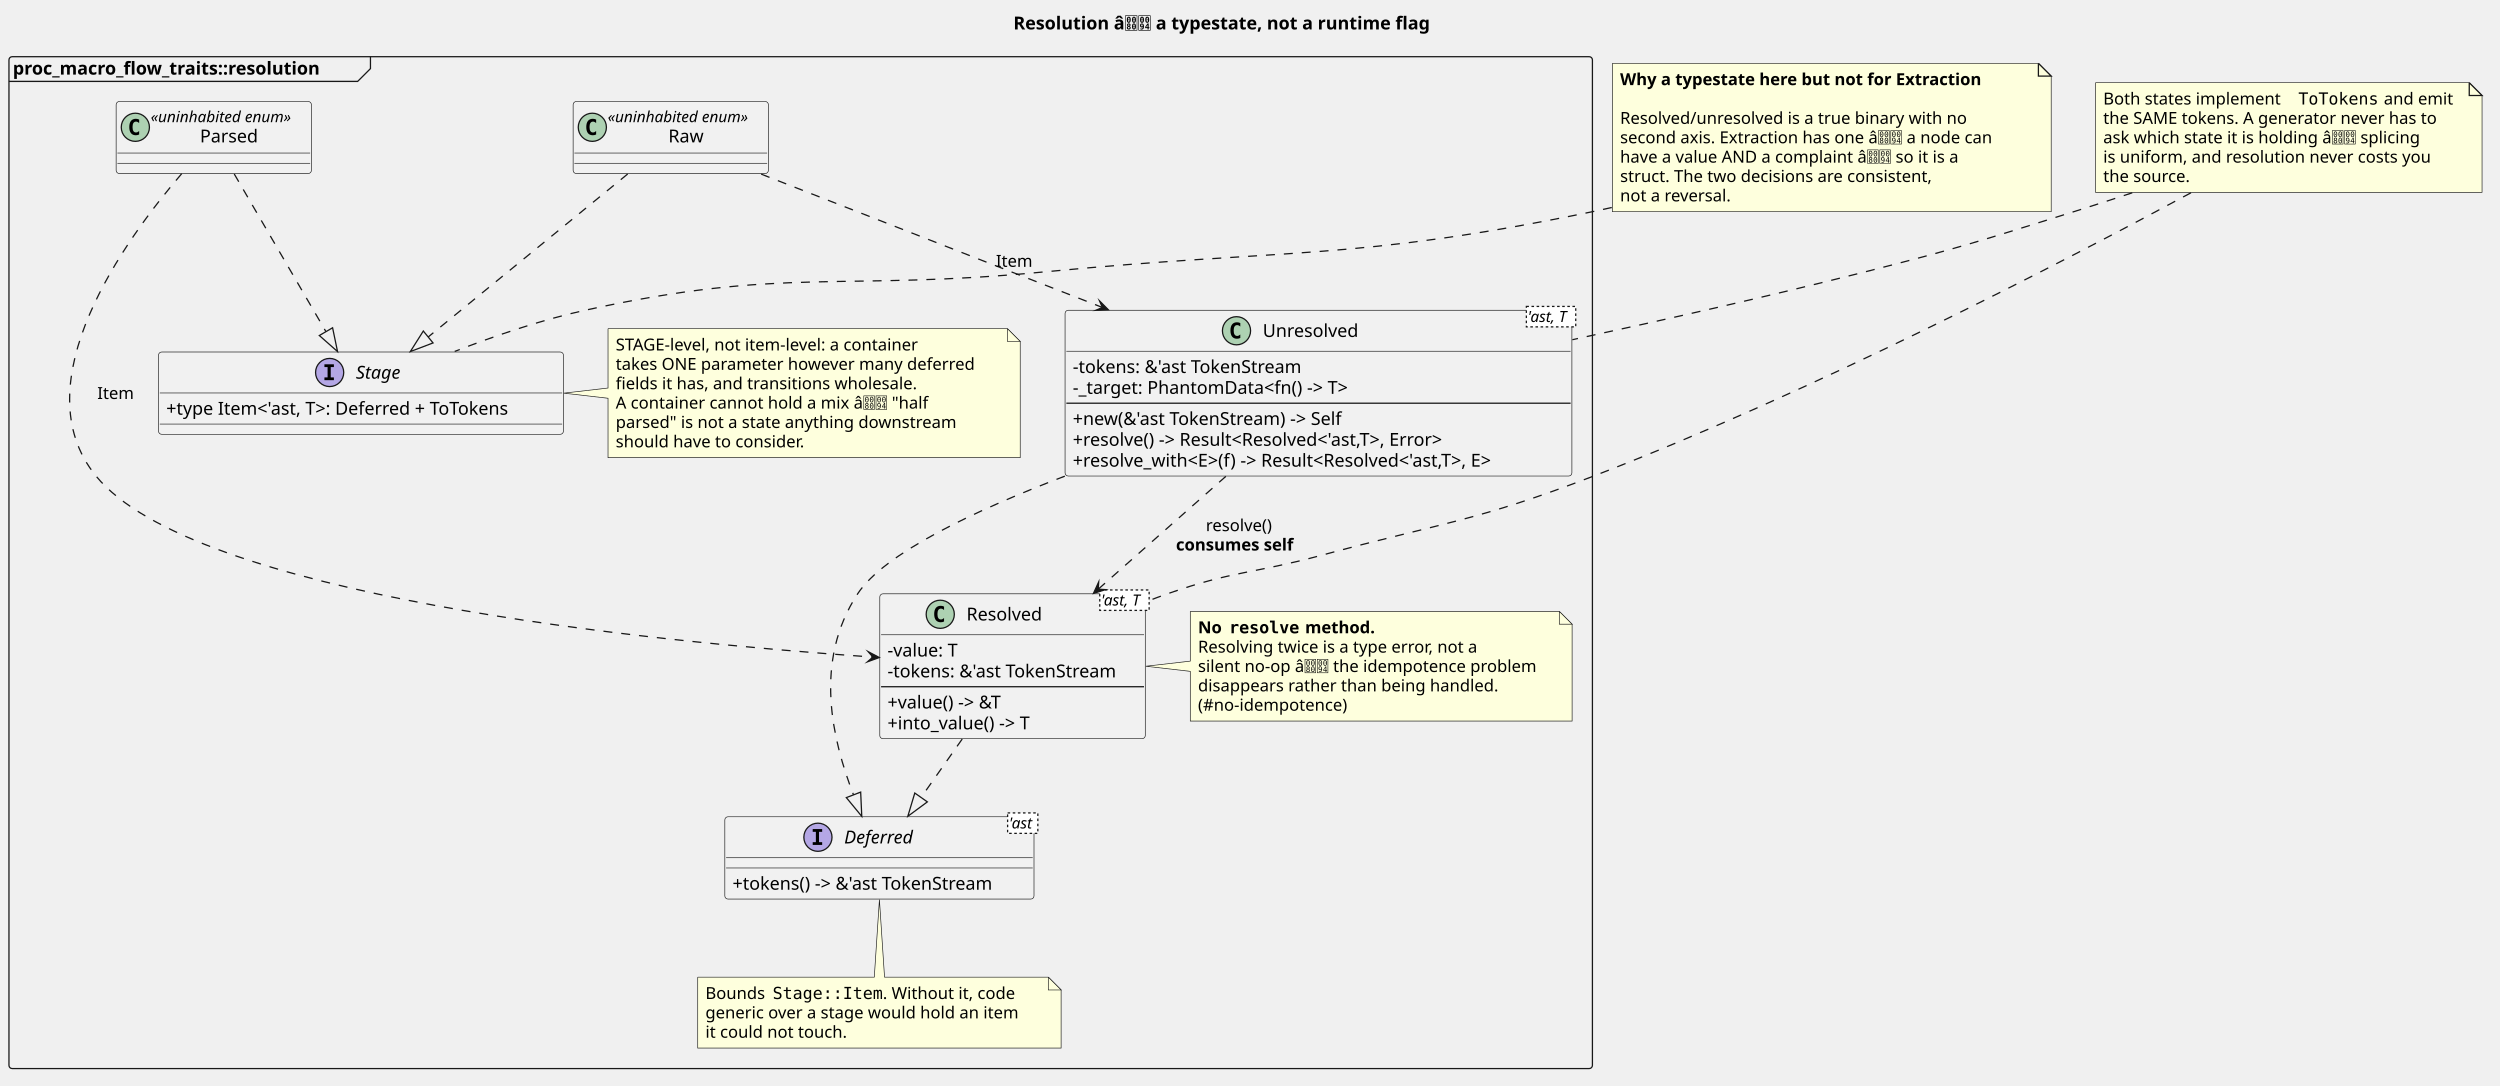
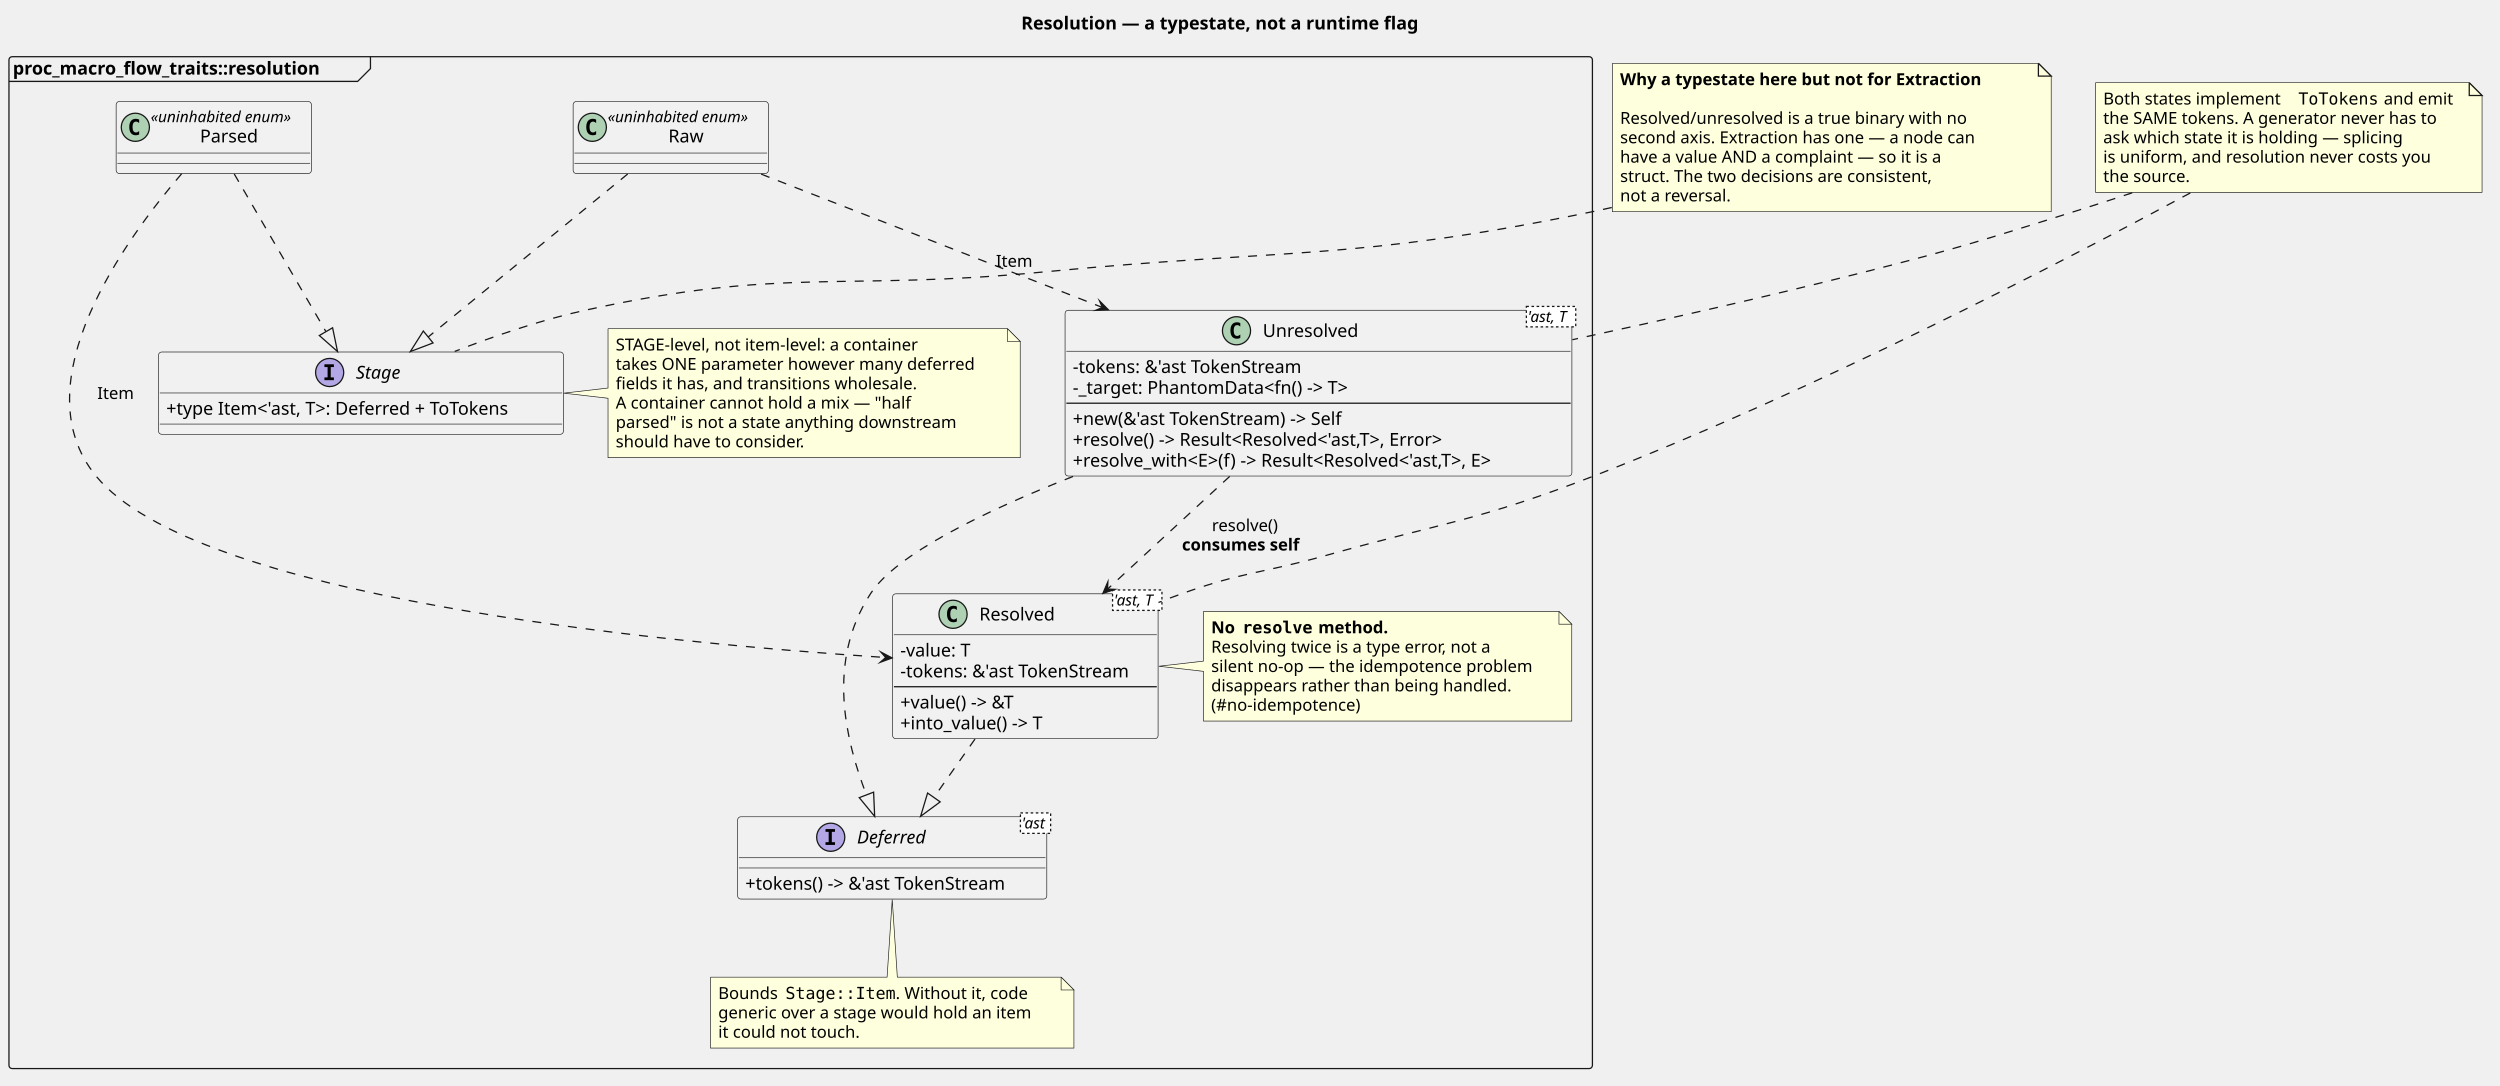
<svg xmlns="http://www.w3.org/2000/svg" version="1.1" data-diagram-type="CLASS" style="width:1953px;height:848px;background:#FFFFFF;" width="1953px" height="848px" viewBox="0 0 1953 848" zoomAndPan="magnify" preserveAspectRatio="none" contentStyleType="text/css">
  <defs />
  <g font-family="sans-serif" lengthAdjust="spacing">
    <g class="title" data-source-line="1">
-       <text x="791.642" y="22.995" fill="#000" font-size="14" textLength="363.692" font-weight="700">Resolution â a typestate, not a runtime flag</text>
+       <text x="797.767" y="22.995" fill="#000" font-size="14" textLength="351.442" font-weight="700">Resolution — a typestate, not a runtime flag</text>
    </g>
    <g class="cluster" data-qualified-name="proc_macro_flow_traits..resolution" id="ent0001" data-source-line="6">
      <rect x="7" y="44.297" width="1237" height="790.46" fill="none" style="stroke:#181818;stroke-width:1;" rx="2.5" ry="2.5" />
      <path d="M289.398,44.297 L289.398,53.594 L279.398,63.594 L7,63.594" style="stroke:#181818;stroke-width:1;" fill="none" />
      <text x="10" y="58.292" fill="#000" font-size="14" textLength="272.398" font-weight="700">proc_macro_flow_traits::resolution</text>
    </g>
    <g class="entity" data-qualified-name="proc_macro_flow_traits..resolution.Unresolved" id="ent0002" data-source-line="8">
      <rect x="832.03" y="242.387" width="395.934" height="129.484" fill="#F1F1F1" style="stroke:#181818;stroke-width:0.5;" rx="2.5" ry="2.5" />
      <ellipse cx="965.951" cy="258.387" rx="11" ry="11" fill="#ADD1B2" style="stroke:#181818;stroke-width:1;" />
      <path d="M968.92,264.028 Q968.342,264.324 967.701,264.465 Q967.06,264.621 966.357,264.621 Q963.857,264.621 962.529,262.981 Q961.217,261.324 961.217,258.199 Q961.217,255.074 962.529,253.418 Q963.857,251.762 966.357,251.762 Q967.06,251.762 967.701,251.918 Q968.357,252.074 968.92,252.371 L968.92,255.09 Q968.295,254.512 967.701,254.246 Q967.107,253.965 966.482,253.965 Q965.138,253.965 964.451,255.043 Q963.763,256.106 963.763,258.199 Q963.763,260.293 964.451,261.371 Q965.138,262.434 966.482,262.434 Q967.107,262.434 967.701,262.168 Q968.295,261.887 968.92,261.309 L968.92,264.028 Z " fill="#000" />
      <text x="986.451" y="263.234" fill="#000" font-size="14" textLength="79.023">Unresolved</text>
      <rect x="1192.395" y="239.387" width="38.568" height="15.969" fill="#FFF" style="stroke:#181818;stroke-width:1;stroke-dasharray:2,2;" />
      <text x="1193.395" y="251.526" fill="#000" font-size="12" textLength="36.568" font-style="italic">'ast, T</text>
      <line x1="833.03" y1="274.387" x2="1226.964" y2="274.387" style="stroke:#181818;stroke-width:0.5;" />
      <text x="838.03" y="291.382" fill="#000" font-size="14" textLength="195.412">-tokens: &amp;'ast TokenStream</text>
      <text x="838.03" y="307.679" fill="#000" font-size="14" textLength="242.341">-_target: PhantomData&lt;fn() -&gt; T&gt;</text>
      <line x1="833.03" y1="314.981" x2="1226.964" y2="314.981" style="stroke:#181818;stroke-width:1;" />
      <text x="838.03" y="331.976" fill="#000" font-size="14" textLength="237.843">+new(&amp;'ast TokenStream) -&gt; Self</text>
      <text x="838.03" y="348.273" fill="#000" font-size="14" textLength="335.829">+resolve() -&gt; Result&lt;Resolved&lt;'ast,T&gt;, Error&gt;</text>
      <text x="838.03" y="364.569" fill="#000" font-size="14" textLength="383.934">+resolve_with&lt;E&gt;(f) -&gt; Result&lt;Resolved&lt;'ast,T&gt;, E&gt;</text>
    </g>
    <g class="entity" data-qualified-name="proc_macro_flow_traits..resolution.Resolved" id="ent0003" data-source-line="17">
-       <rect x="687.29" y="463.877" width="207.412" height="113.188" fill="#F1F1F1" style="stroke:#181818;stroke-width:0.5;" rx="2.5" ry="2.5" />
-       <ellipse cx="734.524" cy="479.877" rx="11" ry="11" fill="#ADD1B2" style="stroke:#181818;stroke-width:1;" />
-       <path d="M737.493,485.518 Q736.915,485.814 736.274,485.955 Q735.634,486.111 734.931,486.111 Q732.431,486.111 731.103,484.471 Q729.79,482.814 729.79,479.689 Q729.79,476.564 731.103,474.908 Q732.431,473.252 734.931,473.252 Q735.634,473.252 736.274,473.408 Q736.931,473.564 737.493,473.861 L737.493,476.58 Q736.868,476.002 736.274,475.736 Q735.681,475.455 735.056,475.455 Q733.712,475.455 733.024,476.533 Q732.337,477.596 732.337,479.689 Q732.337,481.783 733.024,482.861 Q733.712,483.924 735.056,483.924 Q735.681,483.924 736.274,483.658 Q736.868,483.377 737.493,482.799 L737.493,485.518 Z " fill="#000" />
-       <text x="755.024" y="484.724" fill="#000" font-size="14" textLength="63.875">Resolved</text>
-       <rect x="859.134" y="460.877" width="38.568" height="15.969" fill="#FFF" style="stroke:#181818;stroke-width:1;stroke-dasharray:2,2;" />
-       <text x="860.134" y="473.016" fill="#000" font-size="12" textLength="36.568" font-style="italic">'ast, T</text>
-       <line x1="688.29" y1="495.877" x2="893.702" y2="495.877" style="stroke:#181818;stroke-width:0.5;" />
-       <text x="693.29" y="512.872" fill="#000" font-size="14" textLength="61.011">-value: T</text>
-       <text x="693.29" y="529.169" fill="#000" font-size="14" textLength="195.412">-tokens: &amp;'ast TokenStream</text>
-       <line x1="688.29" y1="536.471" x2="893.702" y2="536.471" style="stroke:#181818;stroke-width:1;" />
-       <text x="693.29" y="553.466" fill="#000" font-size="14" textLength="106.046">+value() -&gt; &amp;T</text>
-       <text x="693.29" y="569.763" fill="#000" font-size="14" textLength="128.946">+into_value() -&gt; T</text>
+       <rect x="697.29" y="463.877" width="207.412" height="113.188" fill="#F1F1F1" style="stroke:#181818;stroke-width:0.5;" rx="2.5" ry="2.5" />
+       <ellipse cx="744.524" cy="479.877" rx="11" ry="11" fill="#ADD1B2" style="stroke:#181818;stroke-width:1;" />
+       <path d="M747.493,485.518 Q746.915,485.814 746.274,485.955 Q745.634,486.111 744.931,486.111 Q742.431,486.111 741.103,484.471 Q739.79,482.814 739.79,479.689 Q739.79,476.564 741.103,474.908 Q742.431,473.252 744.931,473.252 Q745.634,473.252 746.274,473.408 Q746.931,473.564 747.493,473.861 L747.493,476.58 Q746.868,476.002 746.274,475.736 Q745.681,475.455 745.056,475.455 Q743.712,475.455 743.024,476.533 Q742.337,477.596 742.337,479.689 Q742.337,481.783 743.024,482.861 Q743.712,483.924 745.056,483.924 Q745.681,483.924 746.274,483.658 Q746.868,483.377 747.493,482.799 L747.493,485.518 Z " fill="#000" />
+       <text x="765.024" y="484.724" fill="#000" font-size="14" textLength="63.875">Resolved</text>
+       <rect x="869.134" y="460.877" width="38.568" height="15.969" fill="#FFF" style="stroke:#181818;stroke-width:1;stroke-dasharray:2,2;" />
+       <text x="870.134" y="473.016" fill="#000" font-size="12" textLength="36.568" font-style="italic">'ast, T</text>
+       <line x1="698.29" y1="495.877" x2="903.702" y2="495.877" style="stroke:#181818;stroke-width:0.5;" />
+       <text x="703.29" y="512.872" fill="#000" font-size="14" textLength="61.011">-value: T</text>
+       <text x="703.29" y="529.169" fill="#000" font-size="14" textLength="195.412">-tokens: &amp;'ast TokenStream</text>
+       <line x1="698.29" y1="536.471" x2="903.702" y2="536.471" style="stroke:#181818;stroke-width:1;" />
+       <text x="703.29" y="553.466" fill="#000" font-size="14" textLength="106.046">+value() -&gt; &amp;T</text>
+       <text x="703.29" y="569.763" fill="#000" font-size="14" textLength="128.946">+into_value() -&gt; T</text>
    </g>
    <g class="entity" data-qualified-name="proc_macro_flow_traits..resolution.GMN4" id="ent0005" data-source-line="25">
-       <path d="M929.86,477.637 L929.86,516.467 L895.06,520.467 L929.86,524.467 L929.86,563.301 A0,0 0 0 0 929.86,563.301 L1228.132,563.301 A0,0 0 0 0 1228.132,563.301 L1228.132,487.637 L1218.132,477.637 L929.86,477.637 A0,0 0 0 0 929.86,477.637" style="stroke:#181818;stroke-width:0.5;" fill="#FEFFDD" />
-       <path d="M1218.132,477.637 L1218.132,487.637 L1228.132,487.637 L1218.132,477.637" style="stroke:#181818;stroke-width:0.5;" fill="#FEFFDD" />
-       <text x="935.86" y="494.704" fill="#000" font-size="13" textLength="19.811" font-weight="700">No</text>
-       <text x="960.197" y="494.704" fill="#000" font-size="13" textLength="54.787" font-weight="700" font-family="monospace">resolve</text>
-       <text x="1019.509" y="494.704" fill="#000" font-size="13" textLength="61.007" font-weight="700">method.</text>
-       <text x="935.86" y="509.837" fill="#000" font-size="13" textLength="239.345">Resolving twice is a type error, not a</text>
-       <text x="935.86" y="524.969" fill="#000" font-size="13" textLength="277.272">silent no-op â the idempotence problem</text>
-       <text x="935.86" y="540.102" fill="#000" font-size="13" textLength="250.294">disappears rather than being handled.</text>
-       <text x="935.86" y="555.235" fill="#000" font-size="13" textLength="127.131">(#no-idempotence)</text>
+       <path d="M940.15,477.637 L940.15,516.467 L905.19,520.467 L940.15,524.467 L940.15,563.301 A0,0 0 0 0 940.15,563.301 L1227.853,563.301 A0,0 0 0 0 1227.853,563.301 L1227.853,487.637 L1217.853,477.637 L940.15,477.637 A0,0 0 0 0 940.15,477.637" style="stroke:#181818;stroke-width:0.5;" fill="#FEFFDD" />
+       <path d="M1217.853,477.637 L1217.853,487.637 L1227.853,487.637 L1217.853,477.637" style="stroke:#181818;stroke-width:0.5;" fill="#FEFFDD" />
+       <text x="946.15" y="494.704" fill="#000" font-size="13" textLength="19.811" font-weight="700">No</text>
+       <text x="970.487" y="494.704" fill="#000" font-size="13" textLength="54.787" font-weight="700" font-family="monospace">resolve</text>
+       <text x="1029.799" y="494.704" fill="#000" font-size="13" textLength="61.007" font-weight="700">method.</text>
+       <text x="946.15" y="509.837" fill="#000" font-size="13" textLength="239.345">Resolving twice is a type error, not a</text>
+       <text x="946.15" y="524.969" fill="#000" font-size="13" textLength="266.703">silent no-op — the idempotence problem</text>
+       <text x="946.15" y="540.102" fill="#000" font-size="13" textLength="250.294">disappears rather than being handled.</text>
+       <text x="946.15" y="555.235" fill="#000" font-size="13" textLength="127.131">(#no-idempotence)</text>
    </g>
    <g class="entity" data-qualified-name="proc_macro_flow_traits..resolution.Deferred" id="ent0007" data-source-line="32">
-       <rect x="566.23" y="638.057" width="241.53" height="64.297" fill="#F1F1F1" style="stroke:#181818;stroke-width:0.5;" rx="2.5" ry="2.5" />
-       <ellipse cx="638.967" cy="654.057" rx="11" ry="11" fill="#B4A7E5" style="stroke:#181818;stroke-width:1;" />
-       <path d="M634.889,649.823 L634.889,647.666 L642.279,647.666 L642.279,649.823 L639.811,649.823 L639.811,657.901 L642.279,657.901 L642.279,660.057 L634.889,660.057 L634.889,657.901 L637.357,657.901 L637.357,649.823 L634.889,649.823 Z " fill="#000" />
-       <text x="659.467" y="658.904" fill="#000" font-size="14" textLength="61.947" font-style="italic">Deferred</text>
-       <rect x="787.151" y="635.057" width="23.609" height="15.969" fill="#FFF" style="stroke:#181818;stroke-width:1;stroke-dasharray:2,2;" />
-       <text x="788.151" y="647.196" fill="#000" font-size="12" textLength="21.609" font-style="italic">'ast</text>
-       <line x1="567.23" y1="670.057" x2="806.76" y2="670.057" style="stroke:#181818;stroke-width:0.5;" />
-       <line x1="567.23" y1="678.057" x2="806.76" y2="678.057" style="stroke:#181818;stroke-width:0.5;" />
-       <text x="572.23" y="695.052" fill="#000" font-size="14" textLength="229.53">+tokens() -&gt; &amp;'ast TokenStream</text>
+       <rect x="576.23" y="638.057" width="241.53" height="64.297" fill="#F1F1F1" style="stroke:#181818;stroke-width:0.5;" rx="2.5" ry="2.5" />
+       <ellipse cx="648.967" cy="654.057" rx="11" ry="11" fill="#B4A7E5" style="stroke:#181818;stroke-width:1;" />
+       <path d="M644.889,649.823 L644.889,647.666 L652.279,647.666 L652.279,649.823 L649.811,649.823 L649.811,657.901 L652.279,657.901 L652.279,660.057 L644.889,660.057 L644.889,657.901 L647.357,657.901 L647.357,649.823 L644.889,649.823 Z " fill="#000" />
+       <text x="669.467" y="658.904" fill="#000" font-size="14" textLength="61.947" font-style="italic">Deferred</text>
+       <rect x="797.151" y="635.057" width="23.609" height="15.969" fill="#FFF" style="stroke:#181818;stroke-width:1;stroke-dasharray:2,2;" />
+       <text x="798.151" y="647.196" fill="#000" font-size="12" textLength="21.609" font-style="italic">'ast</text>
+       <line x1="577.23" y1="670.057" x2="816.76" y2="670.057" style="stroke:#181818;stroke-width:0.5;" />
+       <line x1="577.23" y1="678.057" x2="816.76" y2="678.057" style="stroke:#181818;stroke-width:0.5;" />
+       <text x="582.23" y="695.052" fill="#000" font-size="14" textLength="229.53">+tokens() -&gt; &amp;'ast TokenStream</text>
    </g>
    <g class="entity" data-qualified-name="proc_macro_flow_traits..resolution.GMN8" id="ent0009" data-source-line="36">
-       <path d="M545.06,763.357 L545.06,818.755 A0,0 0 0 0 545.06,818.755 L828.942,818.755 A0,0 0 0 0 828.942,818.755 L828.942,773.357 L818.942,763.357 L691,763.357 L687,702.747 L683,763.357 L545.06,763.357 A0,0 0 0 0 545.06,763.357" style="stroke:#181818;stroke-width:0.5;" fill="#FEFFDD" />
-       <path d="M818.942,763.357 L818.942,773.357 L828.942,773.357 L818.942,763.357" style="stroke:#181818;stroke-width:0.5;" fill="#FEFFDD" />
-       <text x="551.06" y="780.424" fill="#000" font-size="13" textLength="48.375">Bounds</text>
-       <text x="603.568" y="780.424" fill="#000" font-size="13" textLength="86.093" font-family="monospace">Stage::Item</text>
-       <text x="689.661" y="780.424" fill="#000" font-size="13" textLength="111.814">. Without it, code</text>
-       <text x="551.06" y="795.557" fill="#000" font-size="13" textLength="262.882">generic over a stage would hold an item</text>
-       <text x="551.06" y="810.689" fill="#000" font-size="13" textLength="118.409">it could not touch.</text>
+       <path d="M555.06,763.357 L555.06,818.755 A0,0 0 0 0 555.06,818.755 L838.942,818.755 A0,0 0 0 0 838.942,818.755 L838.942,773.357 L828.942,763.357 L701,763.357 L697,702.747 L693,763.357 L555.06,763.357 A0,0 0 0 0 555.06,763.357" style="stroke:#181818;stroke-width:0.5;" fill="#FEFFDD" />
+       <path d="M828.942,763.357 L828.942,773.357 L838.942,773.357 L828.942,763.357" style="stroke:#181818;stroke-width:0.5;" fill="#FEFFDD" />
+       <text x="561.06" y="780.424" fill="#000" font-size="13" textLength="48.375">Bounds</text>
+       <text x="613.568" y="780.424" fill="#000" font-size="13" textLength="86.093" font-family="monospace">Stage::Item</text>
+       <text x="699.661" y="780.424" fill="#000" font-size="13" textLength="111.814">. Without it, code</text>
+       <text x="561.06" y="795.557" fill="#000" font-size="13" textLength="262.882">generic over a stage would hold an item</text>
+       <text x="561.06" y="810.689" fill="#000" font-size="13" textLength="118.409">it could not touch.</text>
    </g>
    <g class="entity" data-qualified-name="proc_macro_flow_traits..resolution.Stage" id="ent0011" data-source-line="41">
      <rect x="123.84" y="274.987" width="316.315" height="64.297" fill="#F1F1F1" style="stroke:#181818;stroke-width:0.5;" rx="2.5" ry="2.5" />
      <ellipse cx="257.52" cy="290.987" rx="11" ry="11" fill="#B4A7E5" style="stroke:#181818;stroke-width:1;" />
      <path d="M253.442,286.753 L253.442,284.596 L260.833,284.596 L260.833,286.753 L258.364,286.753 L258.364,294.831 L260.833,294.831 L260.833,296.987 L253.442,296.987 L253.442,294.831 L255.911,294.831 L255.911,286.753 L253.442,286.753 Z " fill="#000" />
      <text x="278.02" y="295.834" fill="#000" font-size="14" textLength="40.455" font-style="italic">Stage</text>
      <line x1="124.84" y1="306.987" x2="439.155" y2="306.987" style="stroke:#181818;stroke-width:0.5;" />
      <text x="129.84" y="323.982" fill="#000" font-size="14" textLength="304.315">+type Item&lt;'ast, T&gt;: Deferred + ToTokens</text>
      <line x1="124.84" y1="331.284" x2="439.155" y2="331.284" style="stroke:#181818;stroke-width:0.5;" />
    </g>
    <g class="entity" data-qualified-name="proc_macro_flow_traits..resolution.GMN12" id="ent0013" data-source-line="45">
      <path d="M474.99,256.737 L474.99,303.127 L440.33,307.127 L474.99,311.127 L474.99,357.534 A0,0 0 0 0 474.99,357.534 L797.002,357.534 A0,0 0 0 0 797.002,357.534 L797.002,266.737 L787.002,256.737 L474.99,256.737 A0,0 0 0 0 474.99,256.737" style="stroke:#181818;stroke-width:0.5;" fill="#FEFFDD" />
      <path d="M787.002,256.737 L787.002,266.737 L797.002,266.737 L787.002,256.737" style="stroke:#181818;stroke-width:0.5;" fill="#FEFFDD" />
      <text x="480.99" y="273.804" fill="#000" font-size="13" textLength="259.848">STAGE-level, not item-level: a container</text>
      <text x="480.99" y="288.937" fill="#000" font-size="13" textLength="301.012">takes ONE parameter however many deferred</text>
      <text x="480.99" y="304.069" fill="#000" font-size="13" textLength="253.386">fields it has, and transitions wholesale.</text>
-       <text x="480.99" y="319.202" fill="#000" font-size="13" textLength="257.994">A container cannot hold a mix â "half</text>
+       <text x="480.99" y="319.202" fill="#000" font-size="13" textLength="247.425">A container cannot hold a mix — "half</text>
      <text x="480.99" y="334.335" fill="#000" font-size="13" textLength="286.19">parsed" is not a state anything downstream</text>
      <text x="480.99" y="349.468" fill="#000" font-size="13" textLength="159.866">should have to consider.</text>
    </g>
    <g class="entity" data-qualified-name="proc_macro_flow_traits..resolution.Raw" id="ent0015" data-source-line="53">
      <rect x="447.73" y="79.297" width="152.547" height="56.266" fill="#F1F1F1" style="stroke:#181818;stroke-width:0.5;" rx="2.5" ry="2.5" />
      <ellipse cx="462.73" cy="99.43" rx="11" ry="11" fill="#ADD1B2" style="stroke:#181818;stroke-width:1;" />
      <path d="M465.699,105.07 Q465.121,105.367 464.48,105.508 Q463.839,105.664 463.136,105.664 Q460.636,105.664 459.308,104.023 Q457.996,102.367 457.996,99.242 Q457.996,96.117 459.308,94.461 Q460.636,92.805 463.136,92.805 Q463.839,92.805 464.48,92.961 Q465.136,93.117 465.699,93.414 L465.699,96.133 Q465.074,95.555 464.48,95.289 Q463.886,95.008 463.261,95.008 Q461.918,95.008 461.23,96.086 Q460.543,97.148 460.543,99.242 Q460.543,101.336 461.23,102.414 Q461.918,103.477 463.261,103.477 Q463.886,103.477 464.48,103.211 Q465.074,102.93 465.699,102.352 L465.699,105.07 Z " fill="#000" />
      <text x="474.73" y="95.436" fill="#000" font-size="12" textLength="124.547" font-style="italic">«uninhabited enum»</text>
      <text x="522.125" y="111.261" fill="#000" font-size="14" textLength="29.757">Raw</text>
      <line x1="448.73" y1="119.563" x2="599.277" y2="119.563" style="stroke:#181818;stroke-width:0.5;" />
      <line x1="448.73" y1="127.563" x2="599.277" y2="127.563" style="stroke:#181818;stroke-width:0.5;" />
    </g>
    <g class="entity" data-qualified-name="proc_macro_flow_traits..resolution.Parsed" id="ent0016" data-source-line="54">
      <rect x="90.73" y="79.297" width="152.547" height="56.266" fill="#F1F1F1" style="stroke:#181818;stroke-width:0.5;" rx="2.5" ry="2.5" />
      <ellipse cx="105.73" cy="99.43" rx="11" ry="11" fill="#ADD1B2" style="stroke:#181818;stroke-width:1;" />
      <path d="M108.699,105.07 Q108.121,105.367 107.48,105.508 Q106.839,105.664 106.136,105.664 Q103.636,105.664 102.308,104.023 Q100.996,102.367 100.996,99.242 Q100.996,96.117 102.308,94.461 Q103.636,92.805 106.136,92.805 Q106.839,92.805 107.48,92.961 Q108.136,93.117 108.699,93.414 L108.699,96.133 Q108.074,95.555 107.48,95.289 Q106.886,95.008 106.261,95.008 Q104.918,95.008 104.23,96.086 Q103.543,97.148 103.543,99.242 Q103.543,101.336 104.23,102.414 Q104.918,103.477 106.261,103.477 Q106.886,103.477 107.48,103.211 Q108.074,102.93 108.699,102.352 L108.699,105.07 Z " fill="#000" />
      <text x="117.73" y="95.436" fill="#000" font-size="12" textLength="124.547" font-style="italic">«uninhabited enum»</text>
      <text x="156.218" y="111.261" fill="#000" font-size="14" textLength="47.571">Parsed</text>
      <line x1="91.73" y1="119.563" x2="242.277" y2="119.563" style="stroke:#181818;stroke-width:0.5;" />
      <line x1="91.73" y1="127.563" x2="242.277" y2="127.563" style="stroke:#181818;stroke-width:0.5;" />
    </g>
    <g class="entity" data-qualified-name="Splice" id="ent0024" data-source-line="66">
      <path d="M1637.03,64.597 L1637.03,150.261 L1938.977,150.261 L1938.977,74.597 L1928.977,64.597 L1637.03,64.597" style="stroke:#181818;stroke-width:0.5;" fill="#FEFFDD" />
      <path d="M1928.977,64.597 L1928.977,74.597 L1938.977,74.597 L1928.977,64.597" style="stroke:#181818;stroke-width:1;" fill="#FEFFDD" />
      <text x="1643.03" y="81.664" fill="#000" font-size="13" textLength="148.313">Both states implement</text>
      <text x="1795.475" y="81.664" fill="#000" font-size="13" textLength="62.613" font-family="monospace">ToTokens</text>
      <text x="1862.221" y="81.664" fill="#000" font-size="13" textLength="57.96">and emit</text>
      <text x="1643.03" y="96.797" fill="#000" font-size="13" textLength="280.947">the SAME tokens. A generator never has to</text>
-       <text x="1643.03" y="111.929" fill="#000" font-size="13" textLength="262.317">ask which state it is holding â splicing</text>
+       <text x="1643.03" y="111.929" fill="#000" font-size="13" textLength="251.748">ask which state it is holding — splicing</text>
      <text x="1643.03" y="127.062" fill="#000" font-size="13" textLength="274.124">is uniform, and resolution never costs you</text>
      <text x="1643.03" y="142.195" fill="#000" font-size="13" textLength="73.055">the source.</text>
    </g>
    <g class="entity" data-qualified-name="Contrast" id="ent0027" data-source-line="77">
      <path d="M1259.61,49.457 L1259.61,165.387 L1602.398,165.387 L1602.398,59.457 L1592.398,49.457 L1259.61,49.457" style="stroke:#181818;stroke-width:0.5;" fill="#FEFFDD" />
      <path d="M1592.398,49.457 L1592.398,59.457 L1602.398,59.457 L1592.398,49.457" style="stroke:#181818;stroke-width:1;" fill="#FEFFDD" />
      <text x="1265.61" y="66.524" fill="#000" font-size="13" textLength="321.788" font-weight="700">Why a typestate here but not for Extraction</text>
      <text x="1265.61" y="81.657" fill="#000" font-size="13"> </text>
      <text x="1265.61" y="96.789" fill="#000" font-size="13" textLength="290.5">Resolved/unresolved is a true binary with no</text>
-       <text x="1265.61" y="111.922" fill="#000" font-size="13" textLength="310.464">second axis. Extraction has one â a node can</text>
-       <text x="1265.61" y="127.055" fill="#000" font-size="13" textLength="283.188">have a value AND a complaint â so it is a</text>
+       <text x="1265.61" y="111.922" fill="#000" font-size="13" textLength="299.895">second axis. Extraction has one — a node can</text>
+       <text x="1265.61" y="127.055" fill="#000" font-size="13" textLength="272.619">have a value AND a complaint — so it is a</text>
      <text x="1265.61" y="142.188" fill="#000" font-size="13" textLength="263.085">struct. The two decisions are consistent,</text>
      <text x="1265.61" y="157.321" fill="#000" font-size="13" textLength="94.383">not a reversal.</text>
    </g>
    <g class="link" data-entity-1="ent0002" data-entity-2="ent0003" id="lnk17" data-source-line="57" data-link-type="dependency">
-       <path d="M957.64,372.117 C924.67,401.267 889.736,432.155 857.946,460.265" style="stroke:#181818;stroke-width:1;stroke-dasharray:7,7;" fill="none" id="Unresolved-to-Resolved" codeLine="57" />
-       <polygon points="854.2,463.577,863.592,460.612,857.946,460.265,858.293,454.619,854.2,463.577" fill="#181818" style="stroke:#181818;stroke-width:1;stroke-linejoin:miter;stroke-miterlimit:10;" />
-       <text x="942.001" y="414.944" fill="#000" font-size="13" textLength="57.516">resolve()</text>
-       <text x="918.67" y="430.077" fill="#000" font-size="13" textLength="104.178" font-weight="700">consumes self</text>
+       <path d="M960.67,372.117 C929.08,401.267 895.694,432.076 865.234,460.186" style="stroke:#181818;stroke-width:1;stroke-dasharray:7,7;" fill="none" id="Unresolved-to-Resolved" codeLine="57" />
+       <polygon points="861.56,463.577,870.887,460.413,865.234,460.186,865.461,454.534,861.56,463.577" fill="#181818" style="stroke:#181818;stroke-width:1;stroke-linejoin:miter;stroke-miterlimit:10;" />
+       <text x="946.701" y="414.944" fill="#000" font-size="13" textLength="57.516">resolve()</text>
+       <text x="923.37" y="430.077" fill="#000" font-size="13" textLength="104.178" font-weight="700">consumes self</text>
    </g>
    <g class="link" data-entity-1="ent0002" data-entity-2="ent0007" id="lnk18" data-source-line="58" data-link-type="extension">
-       <path d="M831.85,371.967 C759.61,399.567 690.52,432.647 670,463.877 C635.24,516.787 650.213,577.895 666.753,620.935" style="stroke:#181818;stroke-width:1;stroke-dasharray:7,7;" fill="none" id="Unresolved-to-Deferred" codeLine="58" />
-       <polygon points="673.21,637.737,672.354,618.783,661.152,623.087,673.21,637.737" fill="none" style="stroke:#181818;stroke-width:1;stroke-linejoin:miter;stroke-miterlimit:10;" />
+       <path d="M838.25,372.197 C767.66,399.977 699.97,433.127 680,463.877 C645.51,516.967 660.406,577.996 676.856,620.976" style="stroke:#181818;stroke-width:1;stroke-dasharray:7,7;" fill="none" id="Unresolved-to-Deferred" codeLine="58" />
+       <polygon points="683.29,637.787,682.459,618.831,671.252,623.121,683.29,637.787" fill="none" style="stroke:#181818;stroke-width:1;stroke-linejoin:miter;stroke-miterlimit:10;" />
    </g>
    <g class="link" data-entity-1="ent0003" data-entity-2="ent0007" id="lnk19" data-source-line="59" data-link-type="extension">
-       <path d="M751.68,577.327 C737.3,597.747 731.901,605.418 719.541,622.978" style="stroke:#181818;stroke-width:1;stroke-dasharray:7,7;" fill="none" id="Resolved-to-Deferred" codeLine="59" />
-       <polygon points="709.18,637.697,724.447,626.431,714.634,619.524,709.18,637.697" fill="none" style="stroke:#181818;stroke-width:1;stroke-linejoin:miter;stroke-miterlimit:10;" />
+       <path d="M761.68,577.327 C747.3,597.747 741.901,605.418 729.541,622.978" style="stroke:#181818;stroke-width:1;stroke-dasharray:7,7;" fill="none" id="Resolved-to-Deferred" codeLine="59" />
+       <polygon points="719.18,637.697,734.447,626.431,724.634,619.524,719.18,637.697" fill="none" style="stroke:#181818;stroke-width:1;stroke-linejoin:miter;stroke-miterlimit:10;" />
    </g>
    <g class="link" data-entity-1="ent0015" data-entity-2="ent0011" id="lnk20" data-source-line="60" data-link-type="extension">
      <path d="M490.35,135.917 C445.8,172.307 381.381,224.95 334.491,263.25" style="stroke:#181818;stroke-width:1;stroke-dasharray:7,7;" fill="none" id="Raw-to-Stage" codeLine="60" />
      <polygon points="320.55,274.637,338.286,267.897,330.695,258.603,320.55,274.637" fill="none" style="stroke:#181818;stroke-width:1;stroke-linejoin:miter;stroke-miterlimit:10;" />
    </g>
    <g class="link" data-entity-1="ent0016" data-entity-2="ent0011" id="lnk21" data-source-line="61" data-link-type="extension">
      <path d="M182.99,135.917 C204.16,172.307 232.349,220.778 254.629,259.078" style="stroke:#181818;stroke-width:1;stroke-dasharray:7,7;" fill="none" id="Parsed-to-Stage" codeLine="61" />
      <polygon points="263.68,274.637,259.815,256.061,249.443,262.095,263.68,274.637" fill="none" style="stroke:#181818;stroke-width:1;stroke-linejoin:miter;stroke-miterlimit:10;" />
    </g>
    <g class="link" data-entity-1="ent0015" data-entity-2="ent0002" id="lnk22" data-source-line="62" data-link-type="dependency">
      <path d="M594.62,136.017 C664.54,163.337 769.443,204.327 861.173,240.167" style="stroke:#181818;stroke-width:1;stroke-dasharray:7,7;" fill="none" id="Raw-to-Unresolved" codeLine="62" />
      <polygon points="865.83,241.987,858.903,234.986,861.173,240.167,855.991,242.437,865.83,241.987" fill="#181818" style="stroke:#181818;stroke-width:1;stroke-linejoin:miter;stroke-miterlimit:10;" />
      <text x="778" y="208.454" fill="#000" font-size="13" textLength="29.593">Item</text>
    </g>
    <g class="link" data-entity-1="ent0016" data-entity-2="ent0003" id="lnk23" data-source-line="63" data-link-type="dependency">
-       <path d="M141.95,135.667 C97.79,187.047 16.09,299.577 75,371.877 C151.02,465.157 502.282,500.882 681.902,513.312" style="stroke:#181818;stroke-width:1;stroke-dasharray:7,7;" fill="none" id="Parsed-to-Resolved" codeLine="63" />
-       <polygon points="686.89,513.657,678.188,509.045,681.902,513.312,677.635,517.026,686.89,513.657" fill="#181818" style="stroke:#181818;stroke-width:1;stroke-linejoin:miter;stroke-miterlimit:10;" />
+       <path d="M141.93,135.677 C97.74,187.087 15.99,299.657 75,371.877 C152.37,466.557 510.261,501.678 691.901,513.658" style="stroke:#181818;stroke-width:1;stroke-dasharray:7,7;" fill="none" id="Parsed-to-Resolved" codeLine="63" />
+       <polygon points="696.89,513.987,688.173,509.403,691.901,513.658,687.646,517.386,696.89,513.987" fill="#181818" style="stroke:#181818;stroke-width:1;stroke-linejoin:miter;stroke-miterlimit:10;" />
      <text x="76" y="311.694" fill="#000" font-size="13" textLength="29.593">Item</text>
    </g>
    <g class="link" data-entity-1="ent0024" data-entity-2="ent0002" id="lnk25" data-source-line="73" data-link-type="association">
      <path d="M1665.72,150.617 C1650.36,155.707 1634.84,160.737 1620,165.387 C1548.06,187.947 1530.08,193.857 1457,212.387 C1382.7,231.237 1300.56,249.807 1228.33,265.377" style="stroke:#181818;stroke-width:1;stroke-dasharray:7,7;" fill="none" id="Splice-Unresolved" codeLine="73" />
    </g>
    <g class="link" data-entity-1="ent0024" data-entity-2="ent0003" id="lnk26" data-source-line="74" data-link-type="association">
-       <path d="M1711.6,150.597 C1608.12,206.507 1416.61,305.807 1245,371.877 C1152.99,407.297 1127.18,408.137 1032,433.877 C978.93,448.227 963.87,445.657 912,463.877 C906.44,465.827 900.78,467.947 895.11,470.167" style="stroke:#181818;stroke-width:1;stroke-dasharray:7,7;" fill="none" id="Splice-Resolved" codeLine="74" />
+       <path d="M1711.1,150.707 C1607.47,206.517 1416.2,305.467 1245,371.877 C1154.67,406.917 1129.28,407.667 1036,433.877 C985.98,447.927 971.93,446.377 923,463.877 C917.08,465.987 911.06,468.277 905.01,470.677" style="stroke:#181818;stroke-width:1;stroke-dasharray:7,7;" fill="none" id="Splice-Resolved" codeLine="74" />
    </g>
    <g class="link" data-entity-1="ent0027" data-entity-2="ent0011" id="lnk28" data-source-line="86" data-link-type="association">
      <path d="M1259.11,162.107 C1254.03,163.267 1248.99,164.367 1244,165.387 C1056.55,203.887 1006.48,193.977 816,212.387 C656.63,227.797 613.38,208.017 457,242.387 C422.73,249.917 386.08,262.517 355.21,274.537" style="stroke:#181818;stroke-width:1;stroke-dasharray:7,7;" fill="none" id="Contrast-Stage" codeLine="86" />
    </g>
  </g>
</svg>
